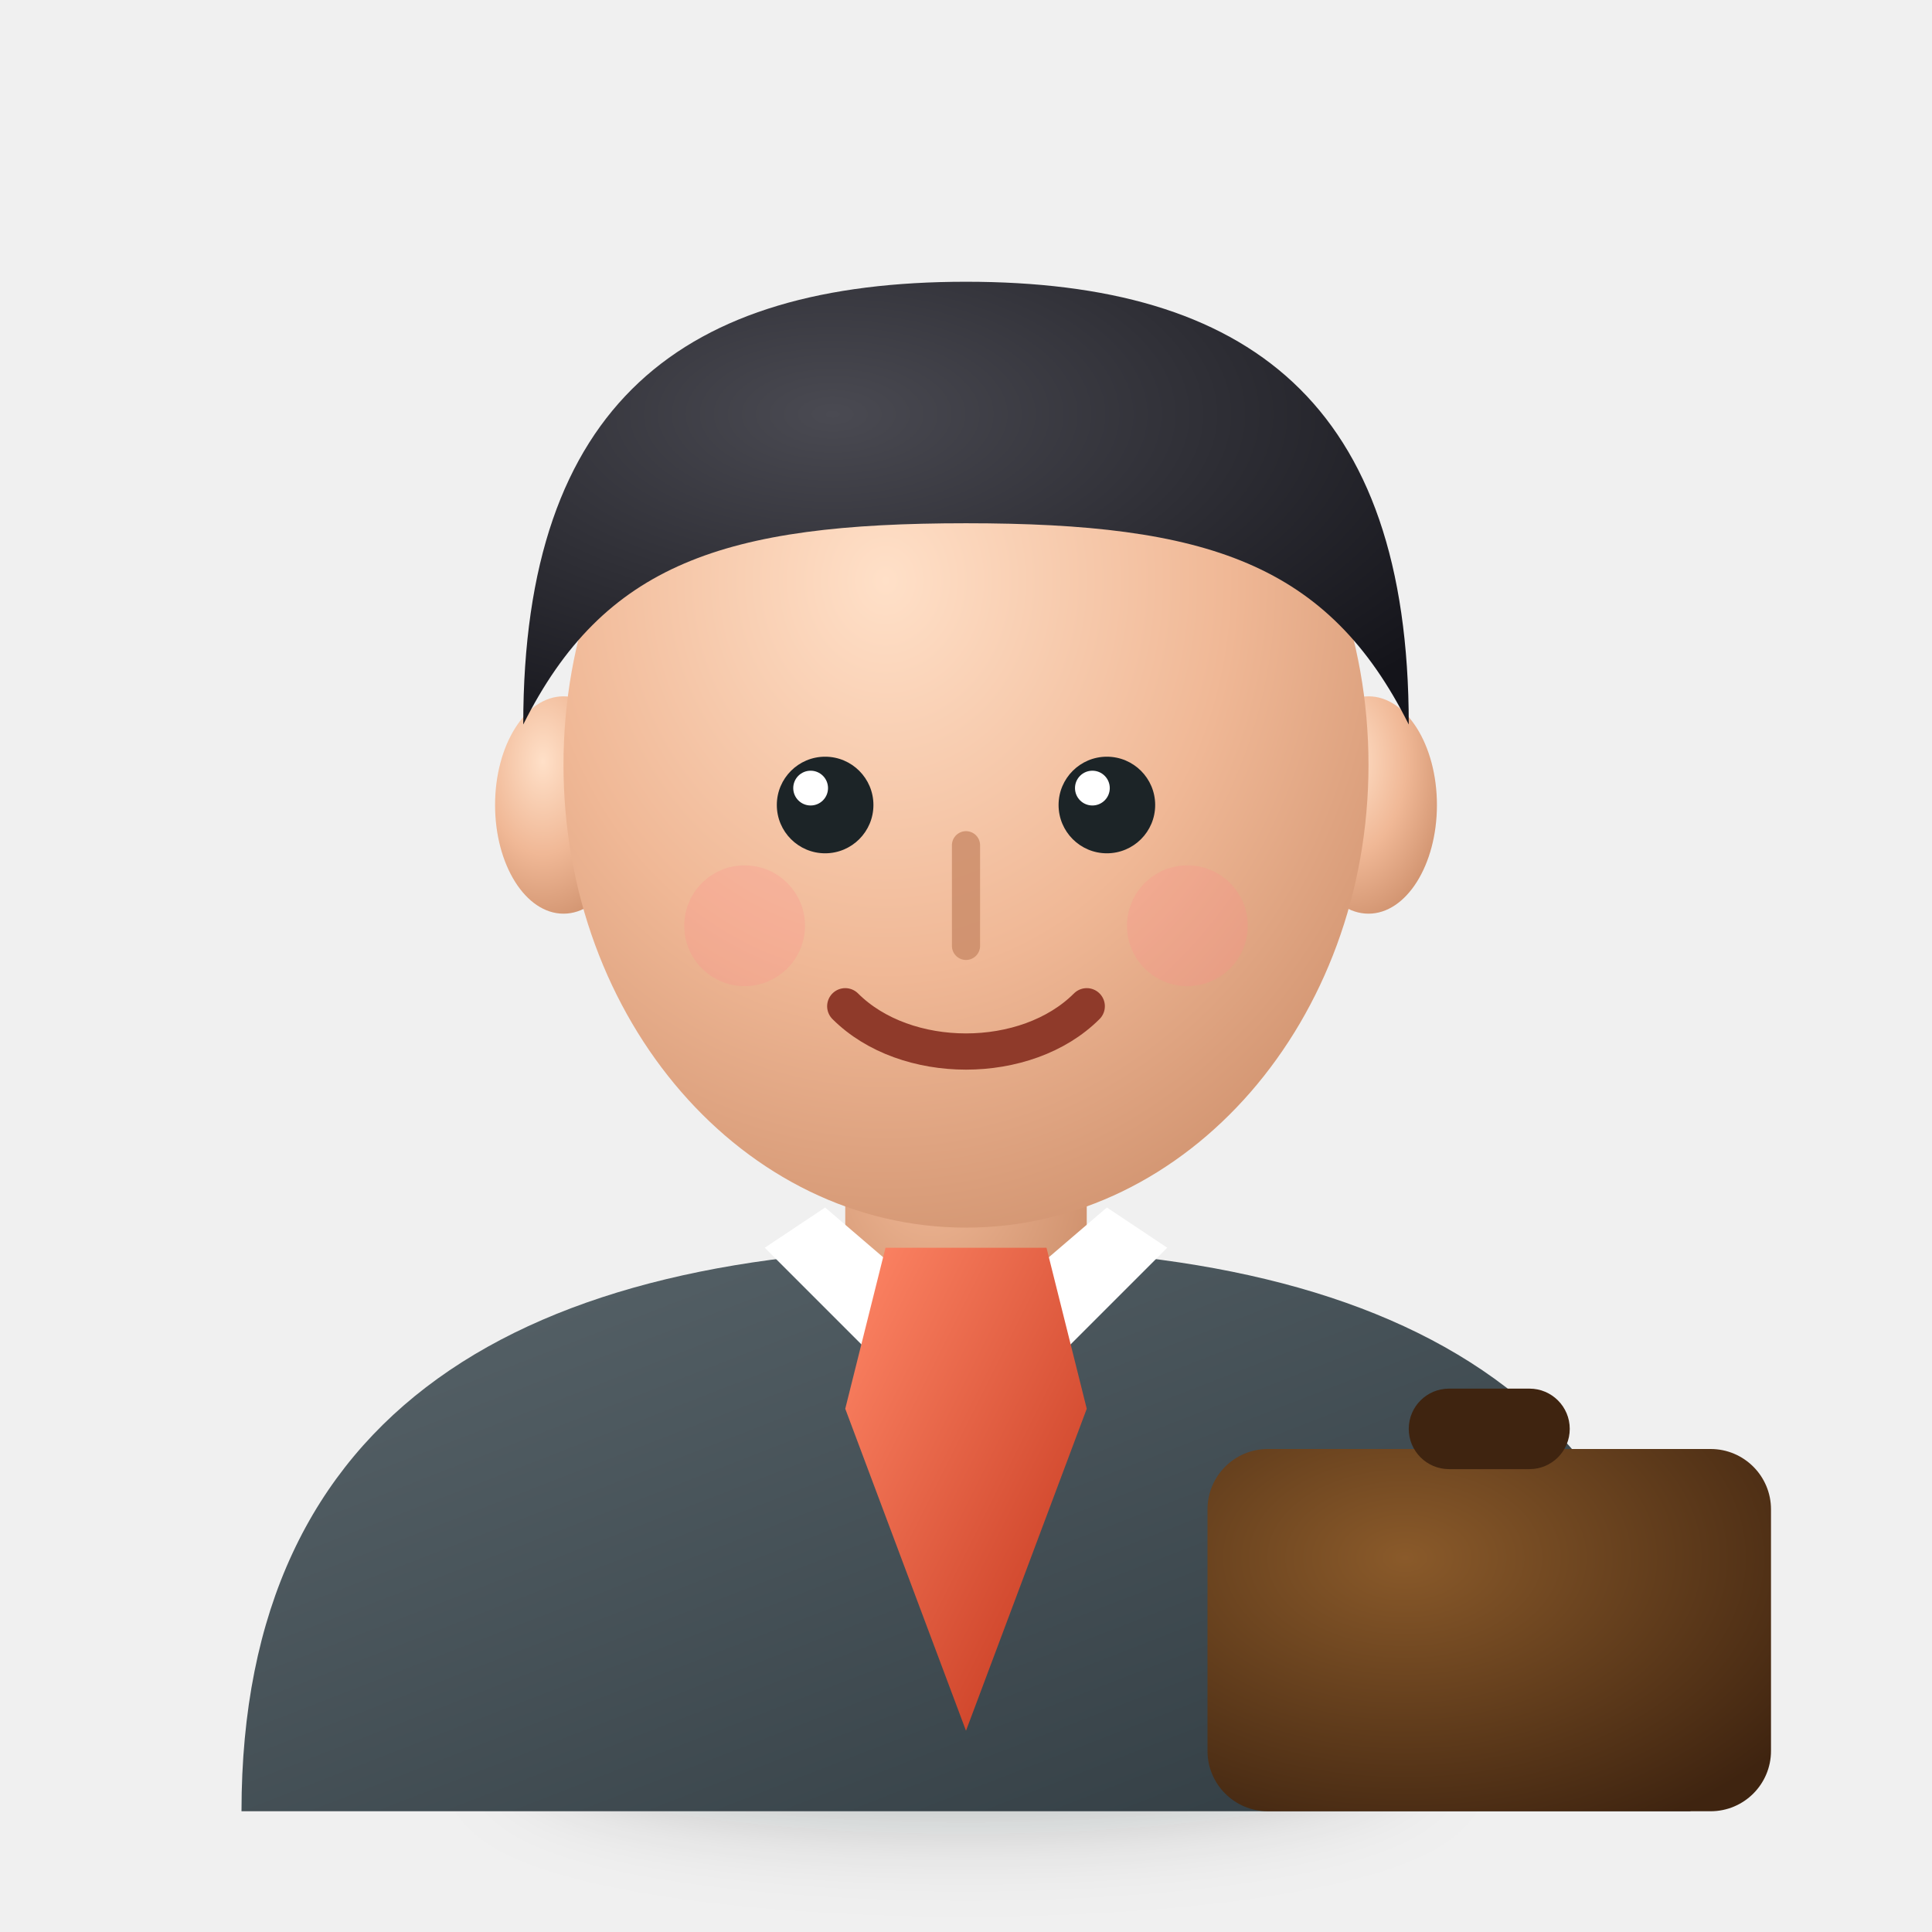
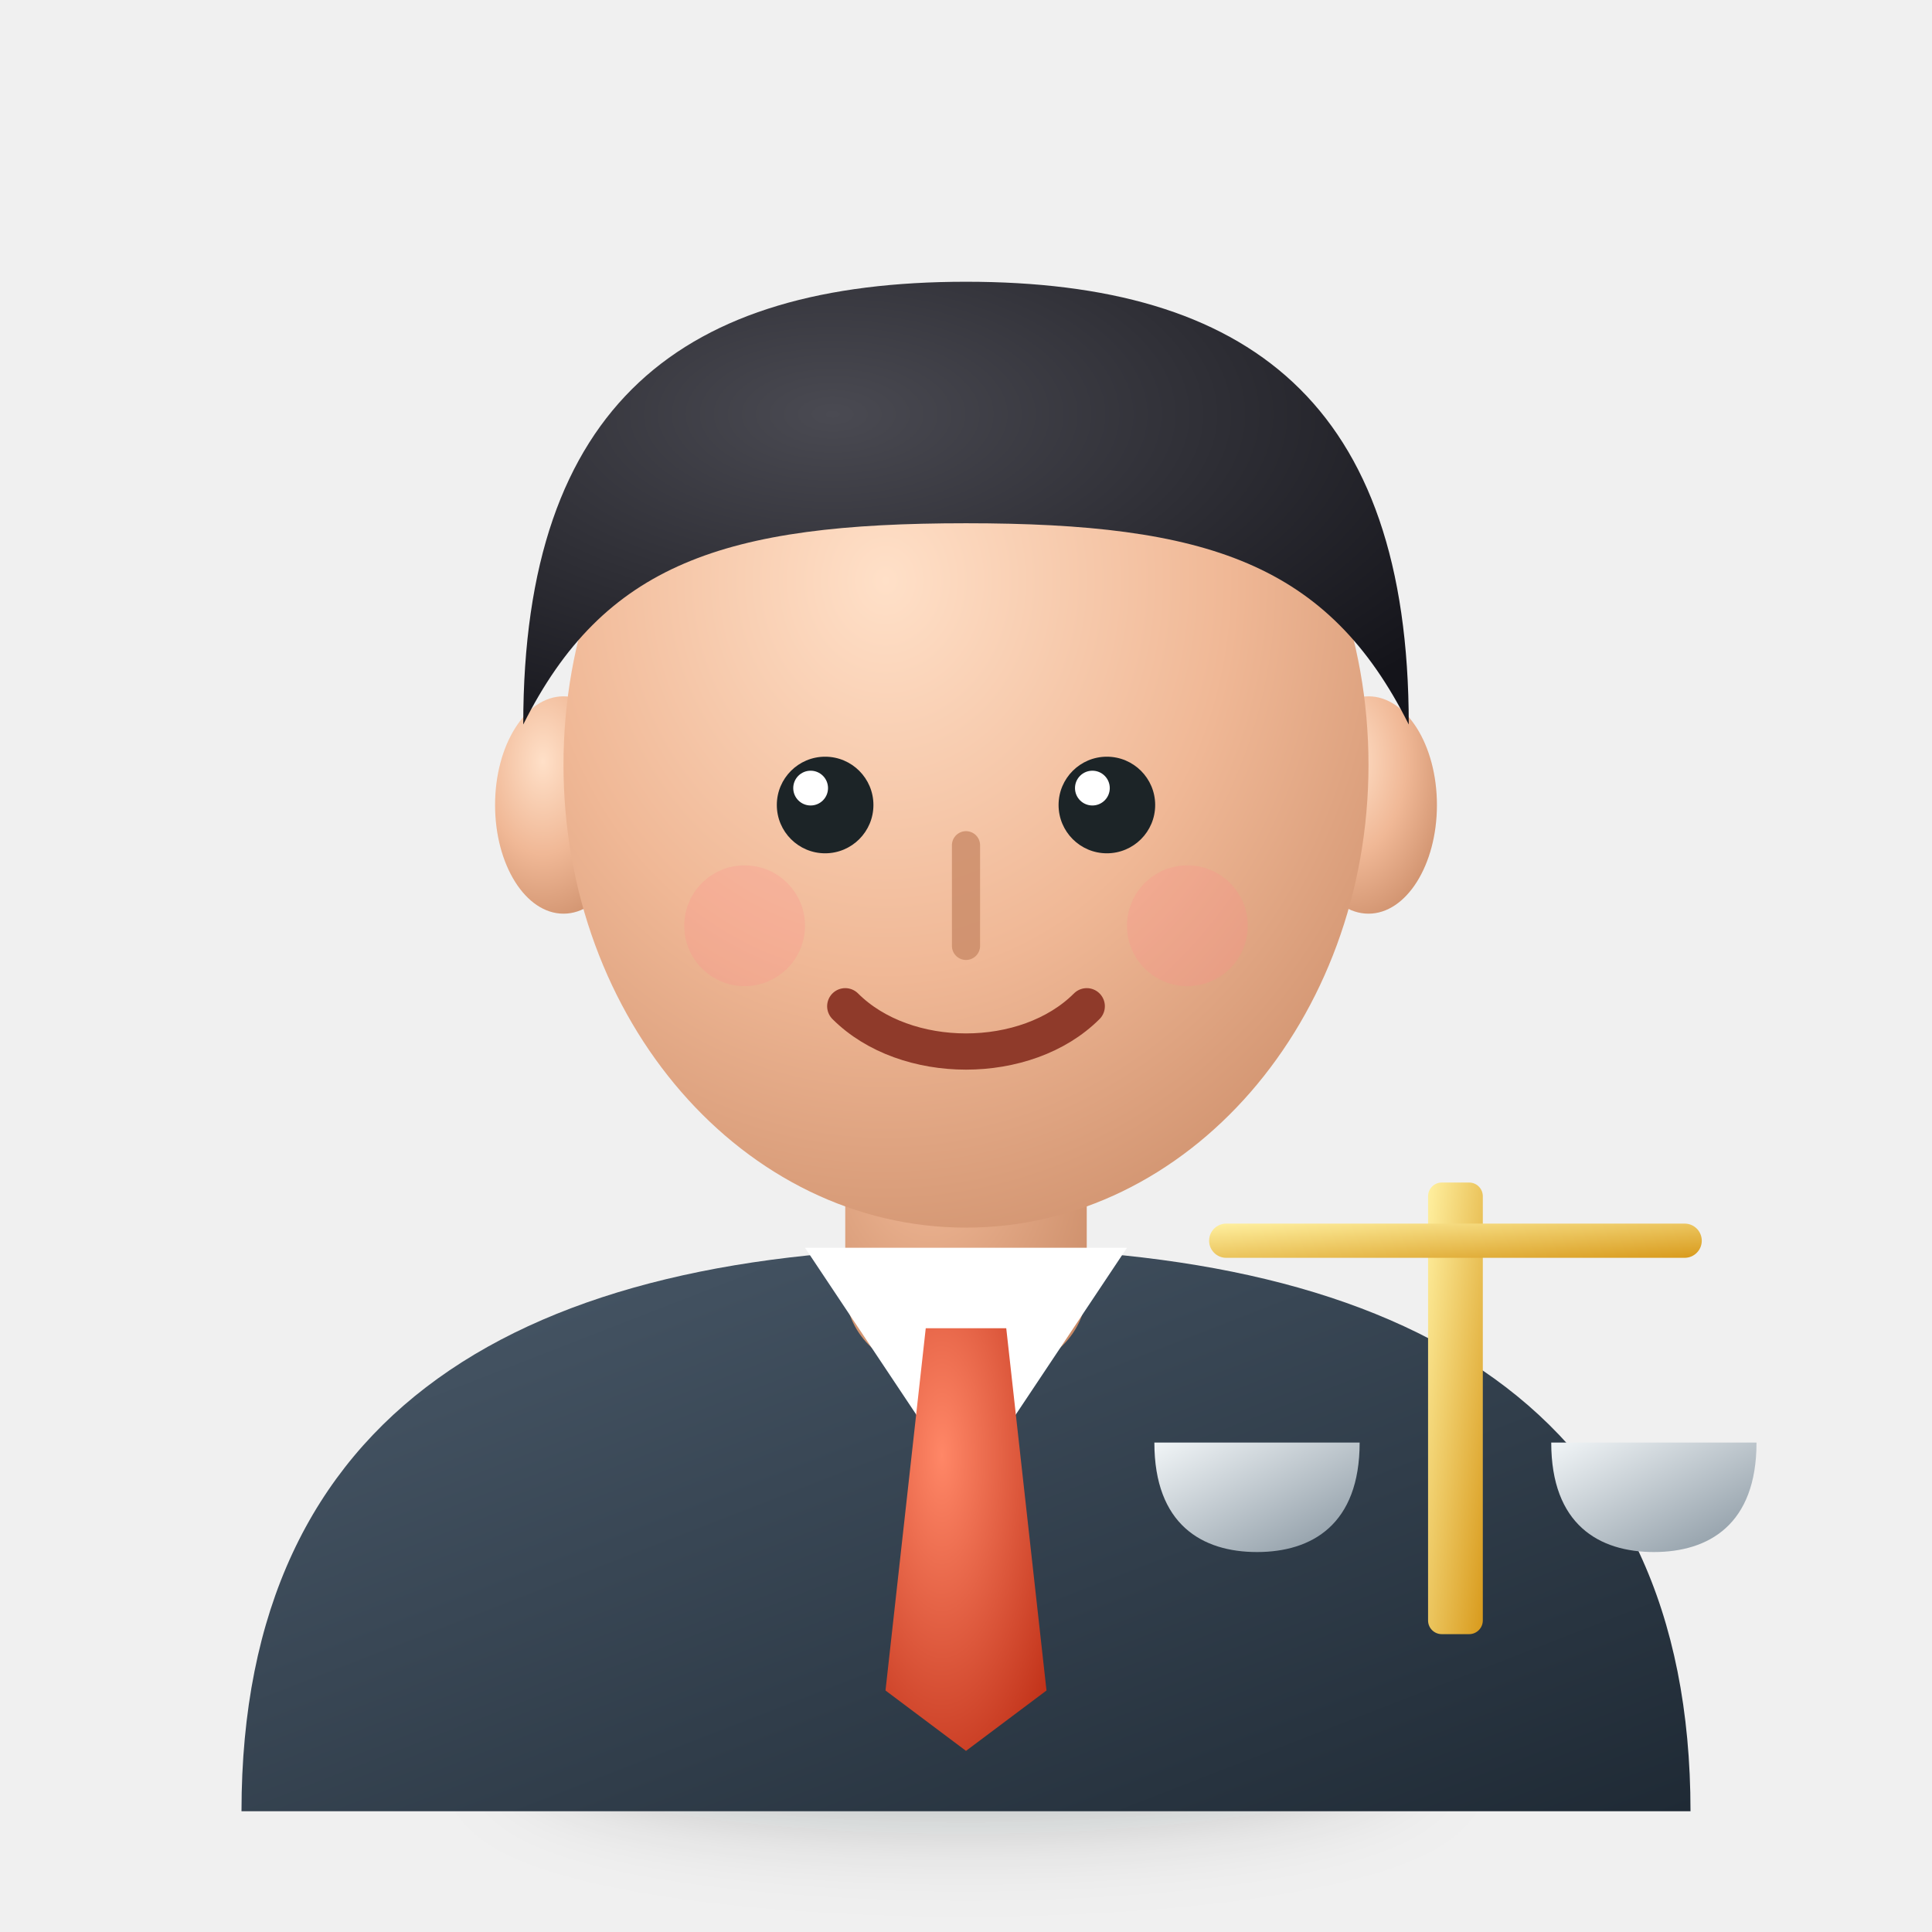
<svg xmlns="http://www.w3.org/2000/svg" viewBox="0 0 96 96" width="96" height="96" role="img">
  <defs>
    <filter id="kb" x="-30%" y="-30%" width="160%" height="160%">
      <feGaussianBlur stdDeviation="1.6" />
    </filter>
    <filter id="kb2" x="-30%" y="-80%" width="160%" height="260%">
      <feGaussianBlur stdDeviation="2.4" />
    </filter>
    <radialGradient id="lawyer0" cx="0.35" cy="0.3" r="0.85">
      <stop offset="0" stop-color="#4a4a52" />
      <stop offset="1" stop-color="#14141a" />
    </radialGradient>
-     <linearGradient id="lawyer1" x1="0" y1="0" x2="1" y2="1">
+     <radialGradient id="lawyer1" cx="0.35" cy="0.3" r="0.85">
      <stop offset="0" stop-color="#ff8767" />
      <stop offset="1" stop-color="#c2331a" />
+     </radialGradient>
+     <linearGradient id="lawyer2" x1="0" y1="0" x2="1" y2="1">
+       <stop offset="0" stop-color="#fff0a0" />
+       <stop offset="1" stop-color="#d89a1c" />
    </linearGradient>
-     <radialGradient id="lawyer2" cx="0.35" cy="0.3" r="0.85">
-       <stop offset="0" stop-color="#8a5a2a" />
-       <stop offset="1" stop-color="#3f2410" />
-     </radialGradient>
    <linearGradient id="lawyer3" x1="0" y1="0" x2="1" y2="1">
-       <stop offset="0" stop-color="#59656b" />
-       <stop offset="1" stop-color="#2f3a40" />
+       <stop offset="0" stop-color="#fff0a0" />
+       <stop offset="1" stop-color="#d89a1c" />
    </linearGradient>
-     <radialGradient id="lawyer4" cx="0.35" cy="0.3" r="0.85">
+     <linearGradient id="lawyer4" x1="0" y1="0" x2="1" y2="1">
+       <stop offset="0" stop-color="#f1f5f7" />
+       <stop offset="1" stop-color="#8795a0" />
+     </linearGradient>
+     <linearGradient id="lawyer5" x1="0" y1="0" x2="1" y2="1">
+       <stop offset="0" stop-color="#f1f5f7" />
+       <stop offset="1" stop-color="#8795a0" />
+     </linearGradient>
+     <linearGradient id="lawyer6" x1="0" y1="0" x2="1" y2="1">
+       <stop offset="0" stop-color="#4a5a6a" />
+       <stop offset="1" stop-color="#1f2a35" />
+     </linearGradient>
+     <radialGradient id="lawyer7" cx="0.35" cy="0.3" r="0.85">
      <stop offset="0" stop-color="#f0b896" />
      <stop offset="1" stop-color="#c98a66" />
    </radialGradient>
-     <radialGradient id="lawyer5" cx="0.35" cy="0.3" r="0.85">
+     <radialGradient id="lawyer8" cx="0.35" cy="0.3" r="0.85">
      <stop offset="0" stop-color="#ffe0c8" />
      <stop offset="0.5" stop-color="#f0b896" />
      <stop offset="1" stop-color="#c98a66" />
    </radialGradient>
-     <radialGradient id="lawyer6" cx="0.35" cy="0.3" r="0.85">
+     <radialGradient id="lawyer9" cx="0.35" cy="0.3" r="0.85">
      <stop offset="0" stop-color="#ffe0c8" />
      <stop offset="0.5" stop-color="#f0b896" />
      <stop offset="1" stop-color="#c98a66" />
    </radialGradient>
-     <radialGradient id="lawyer7" cx="0.4" cy="0.3" r="0.85">
+     <radialGradient id="lawyer10" cx="0.4" cy="0.3" r="0.85">
      <stop offset="0" stop-color="#ffe0c8" />
      <stop offset="0.5" stop-color="#f0b896" />
      <stop offset="1" stop-color="#c98a66" />
    </radialGradient>
  </defs>
  <ellipse cx="48" cy="86" rx="22" ry="4" fill="#0b1512" opacity=".26" filter="url(#kb2)" />
-   <path d="M12 90c0-20 14-28 36-28s36 8 36 28z" fill="url(#lawyer3)" />
-   <rect x="42" y="54" width="12" height="14" rx="4" fill="url(#lawyer4)" />
-   <path d="M38 62 48 72 58 62l-3-2-7 6-7-6z" fill="#fff" />
-   <path d="M44 62h8l2 8-6 16-6-16z" fill="url(#lawyer1)" />
-   <ellipse cx="28" cy="40" rx="3.4" ry="5.4" fill="url(#lawyer5)" />
-   <ellipse cx="68" cy="40" rx="3.4" ry="5.4" fill="url(#lawyer6)" />
-   <ellipse cx="48" cy="38" rx="20" ry="23" fill="url(#lawyer7)" />
+   <path d="M12 90c0-20 14-28 36-28s36 8 36 28z" fill="url(#lawyer6)" />
+   <rect x="42" y="54" width="12" height="14" rx="4" fill="url(#lawyer7)" />
+   <path d="M40 62l8 12 8-12z" fill="#fff" />
+   <path d="M46 66h4l2 18-4 3-4-3z" fill="url(#lawyer1)" />
+   <ellipse cx="28" cy="40" rx="3.4" ry="5.4" fill="url(#lawyer8)" />
+   <ellipse cx="68" cy="40" rx="3.4" ry="5.4" fill="url(#lawyer9)" />
+   <ellipse cx="48" cy="38" rx="20" ry="23" fill="url(#lawyer10)" />
  <circle cx="41" cy="40" r="2.4" fill="#1c2427" />
  <circle cx="40.28" cy="39.16" r="0.864" fill="#fff" />
  <circle cx="55" cy="40" r="2.4" fill="#1c2427" />
  <circle cx="54.28" cy="39.16" r="0.864" fill="#fff" />
  <path d="M48 42v5" fill="none" stroke="#c98a66" stroke-width="1.4" stroke-linecap="round" stroke-linejoin="round" opacity="0.8" />
  <path d="M42 50c3 3 9 3 12 0" fill="none" stroke="#8f3a2a" stroke-width="1.8" stroke-linecap="round" stroke-linejoin="round" />
  <circle cx="37" cy="46" r="3" fill="#ff8a8a" opacity="0.25" />
  <circle cx="59" cy="46" r="3" fill="#ff8a8a" opacity="0.25" />
  <path d="M26 36c0-16 8-22 22-22s22 6 22 22c-4-8-10-10-22-10s-18 2-22 10z" fill="url(#lawyer0)" />
-   <rect x="60" y="72" width="28" height="18" rx="3" fill="url(#lawyer2)" />
-   <rect x="70" y="69" width="8" height="4" rx="2" fill="#3f2410" />
+   <g transform="translate(56 54) scale(.34)">
+     <rect x="44" y="14" width="8" height="66" rx="2" fill="url(#lawyer2)" />
+     <rect x="12" y="20" width="72" height="5" rx="2.5" fill="url(#lawyer3)" />
+     <path d="M4 52h30c0 12-7 16-15 16S4 64 4 52z" fill="url(#lawyer4)" />
+     <path d="M62 52h30c0 12-7 16-15 16s-15-4-15-16z" fill="url(#lawyer5)" />
+   </g>
</svg>
